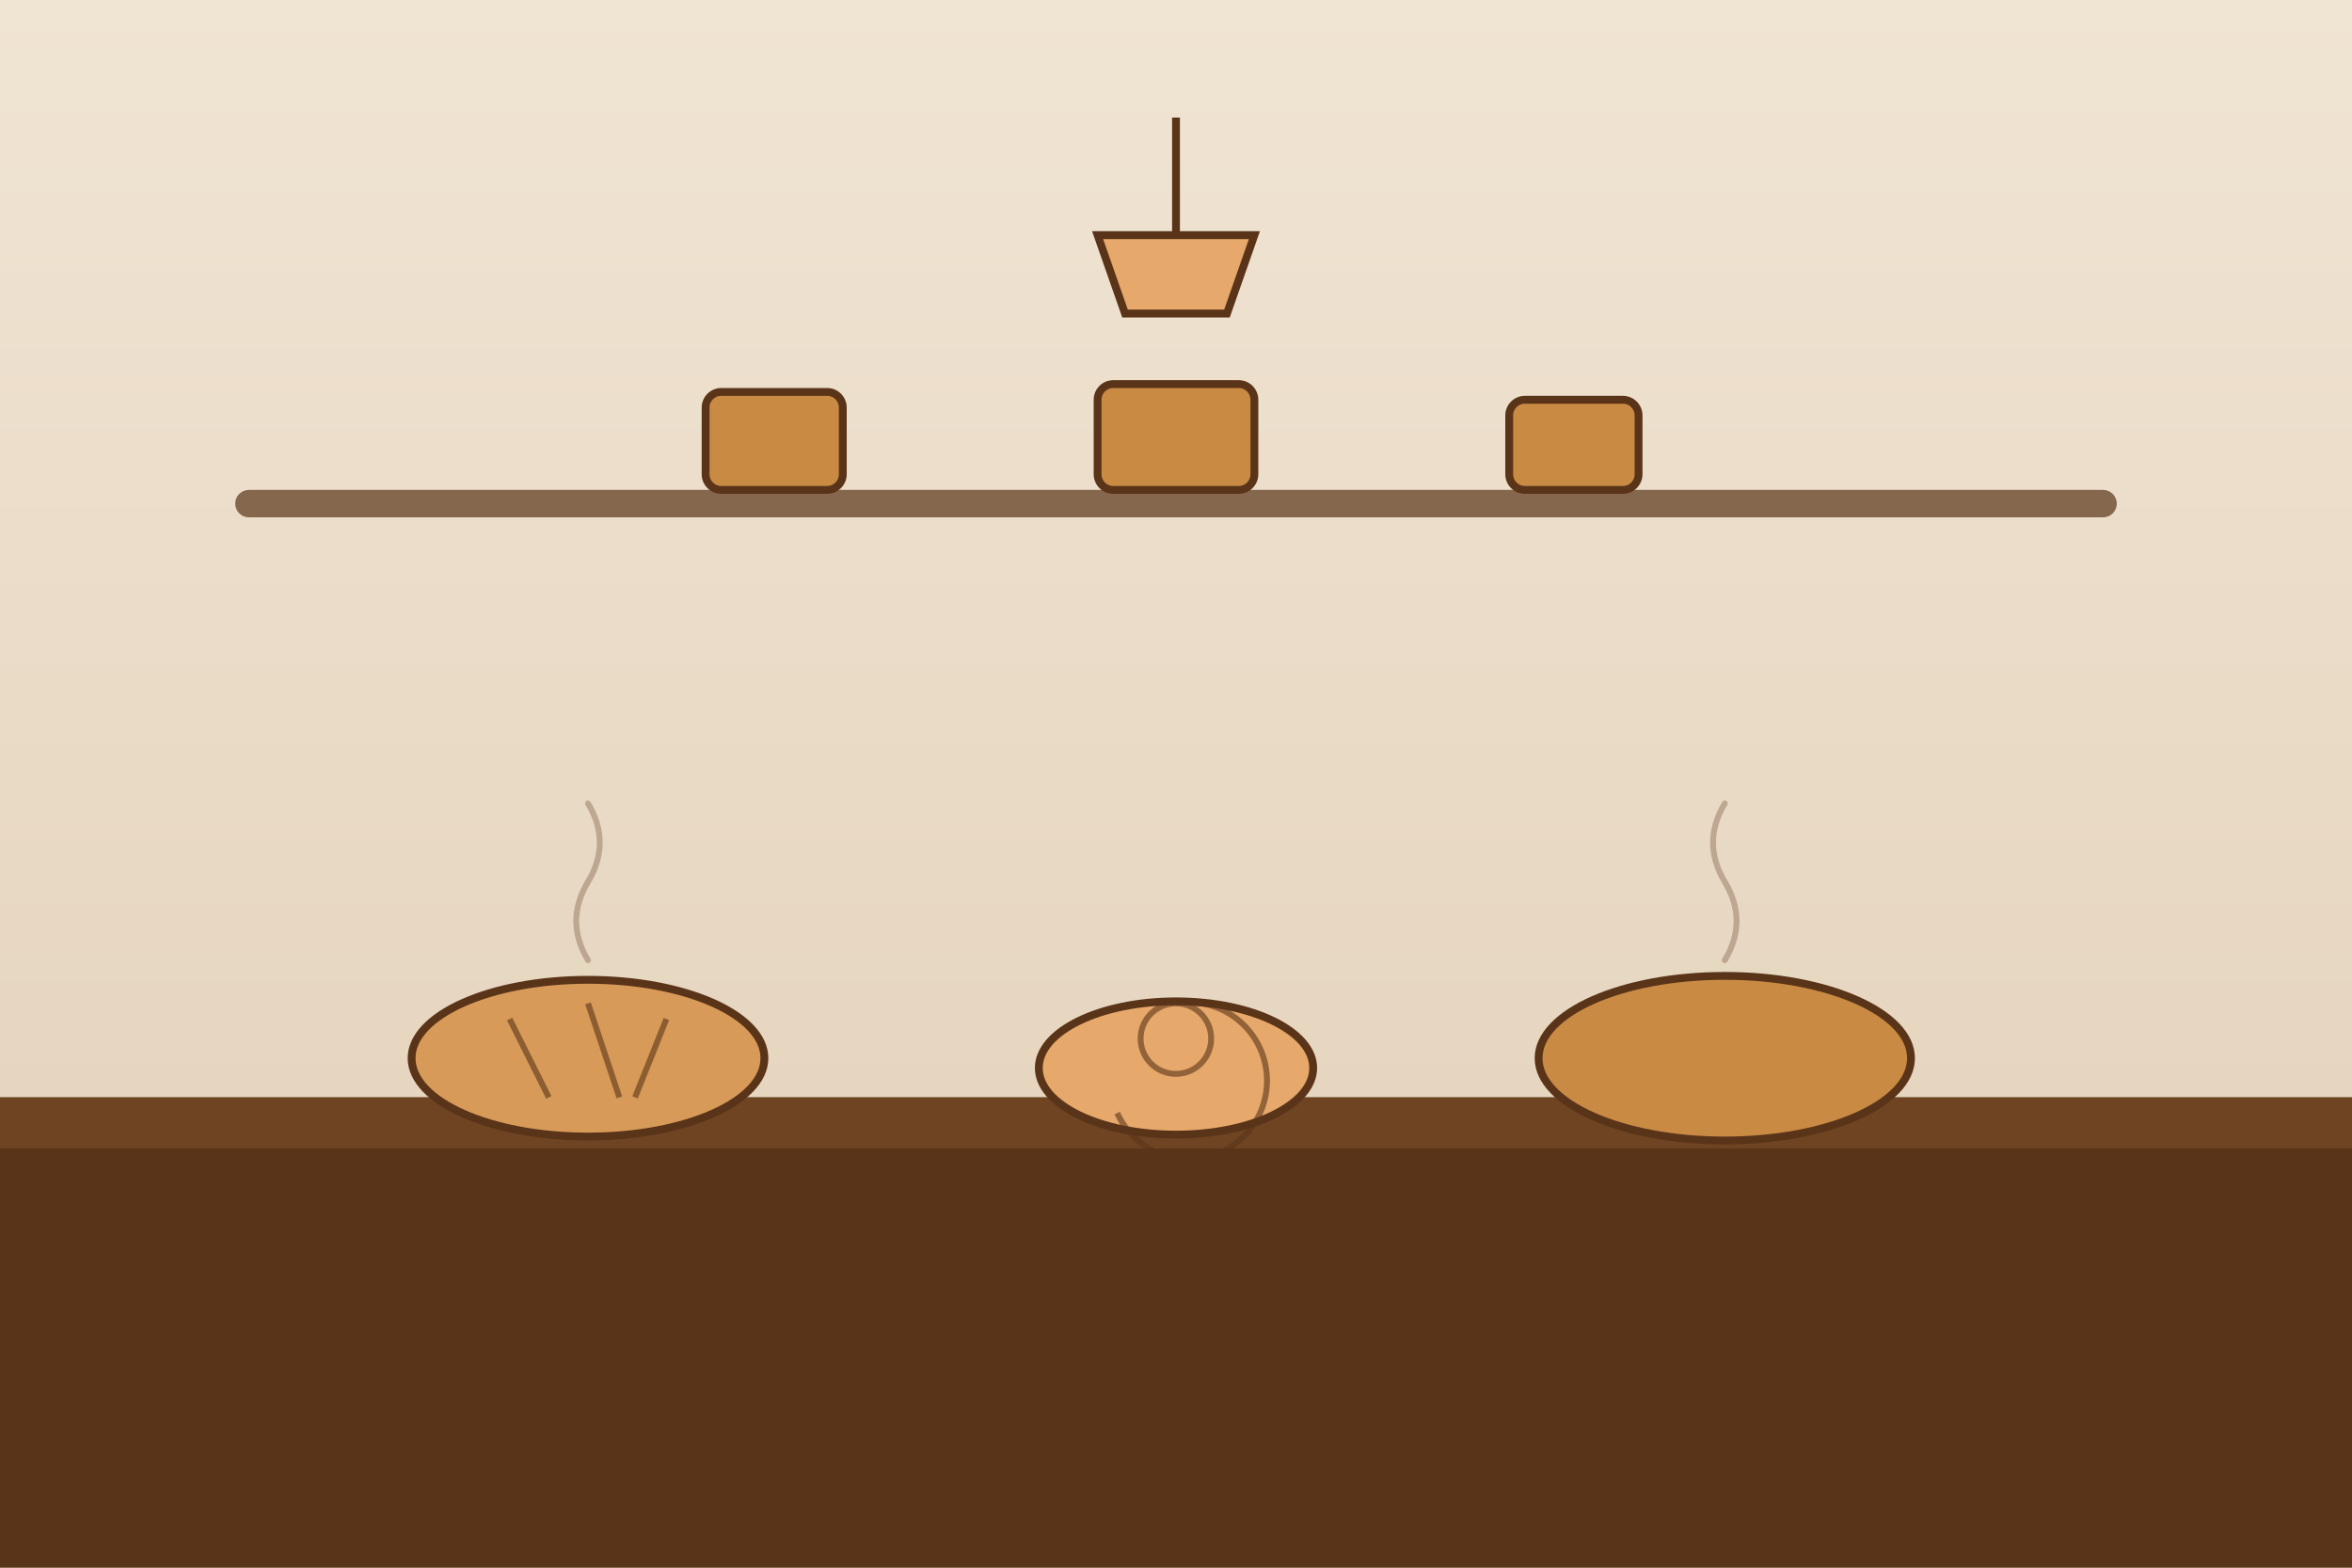
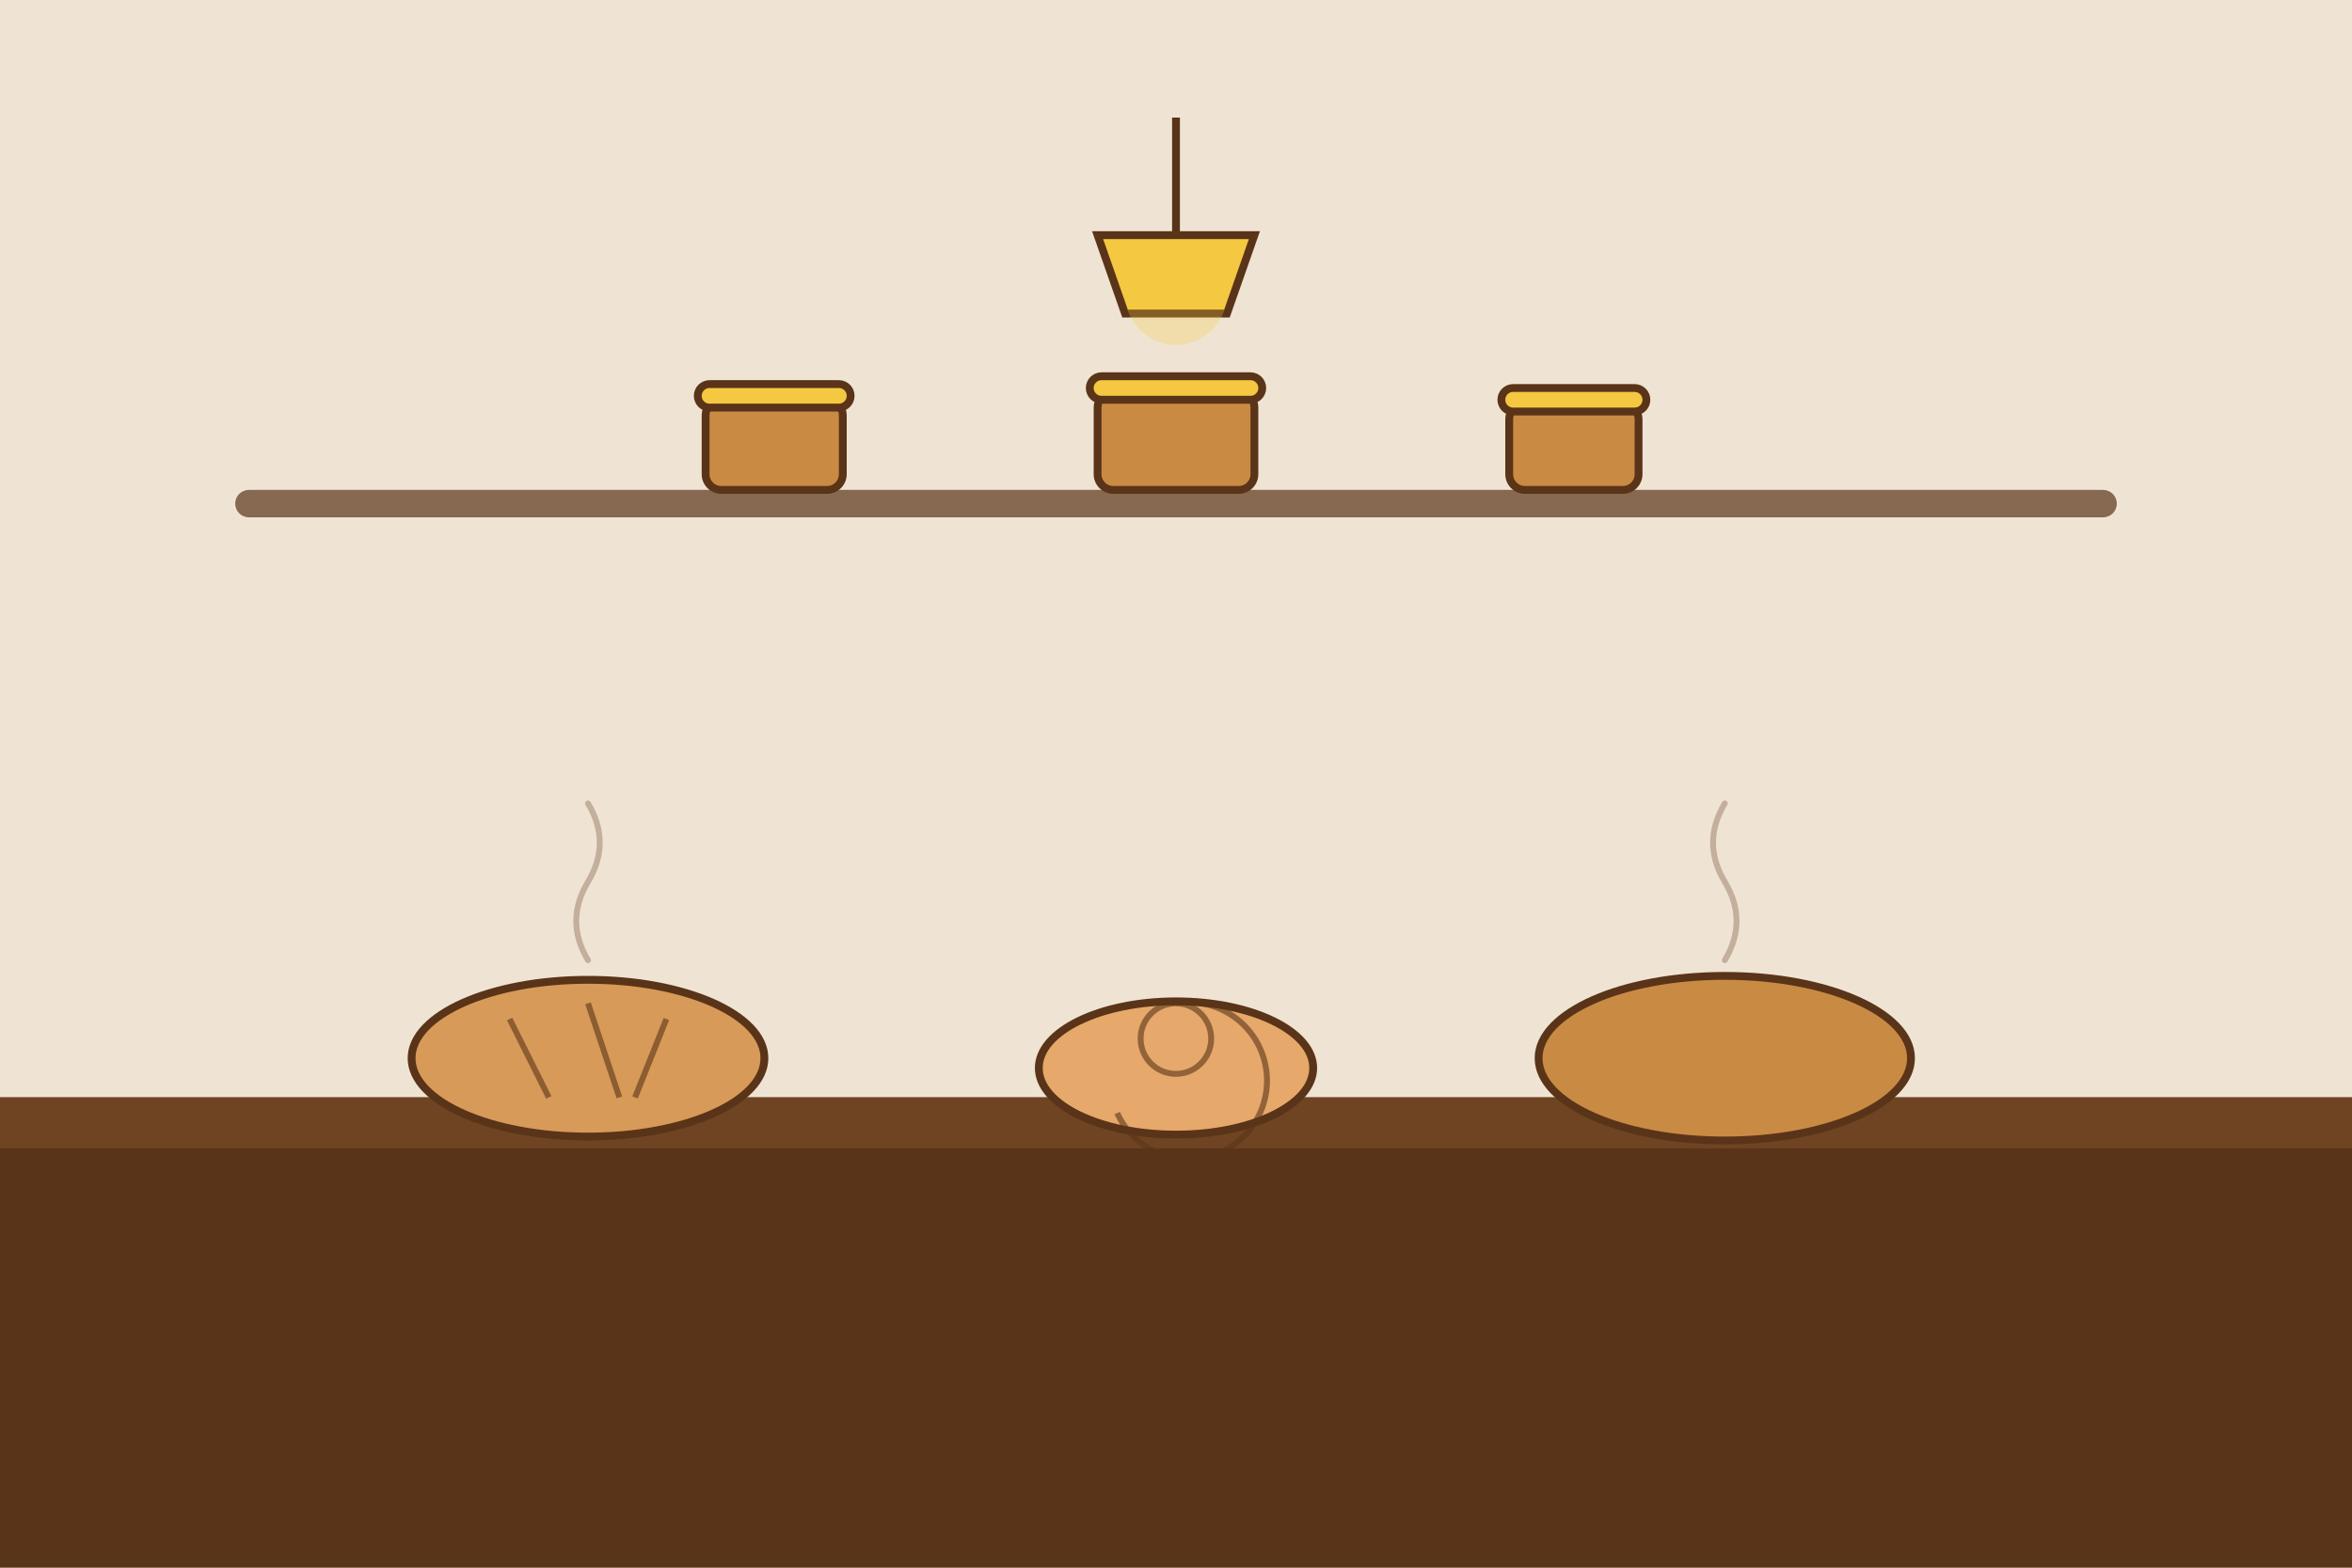
<svg xmlns="http://www.w3.org/2000/svg" viewBox="0 0 1200 800" preserveAspectRatio="xMidYMid slice" role="img" aria-label="Illustrasjon av et bakeri">
-   <defs>
-     <linearGradient id="wall" x1="0" y1="0" x2="0" y2="1">
-       <stop offset="0" stop-color="#f0e4d3" />
-       <stop offset="1" stop-color="#e2d0b8" />
-     </linearGradient>
-   </defs>
-   <rect width="1200" height="800" fill="url(#wall)" />
+   <rect width="1200" height="800" fill="#efe4d4" />
  <rect x="0" y="560" width="1200" height="240" fill="#5a3418" />
  <rect x="0" y="560" width="1200" height="26" fill="#6f4423" />
  <rect x="120" y="250" width="960" height="14" rx="7" fill="#5a3418" opacity="0.7" />
-   <g stroke="#5a3418" stroke-width="4" fill="#d79a58">
-     <ellipse cx="300" cy="540" rx="90" ry="40" />
+   <g stroke="#5a3418" stroke-width="4">
+     <ellipse cx="300" cy="540" rx="90" ry="40" fill="#d79a58" />
    <ellipse cx="600" cy="545" rx="70" ry="34" fill="#e6a86b" />
    <ellipse cx="880" cy="540" rx="95" ry="42" fill="#c98a44" />
  </g>
  <g fill="none" stroke="#5a3418" stroke-width="3" opacity="0.6">
    <path d="M260 520 l20 40 M300 512 l16 48 M340 520 l-16 40" />
    <path d="M600 512 a18 18 0 1 1 -0.1 0" />
    <path d="M600 512 a40 40 0 1 1 -30 56" />
  </g>
-   <g fill="#c98a44" stroke="#5a3418" stroke-width="4">
-     <rect x="360" y="200" width="70" height="50" rx="8" />
-     <rect x="560" y="196" width="80" height="54" rx="8" />
-     <rect x="770" y="204" width="66" height="46" rx="8" />
+   <g stroke="#5a3418" stroke-width="4">
+     <rect x="360" y="204" width="70" height="46" rx="8" fill="#c98a44" />
+     <rect x="356" y="196" width="78" height="12" rx="6" fill="#f5c842" />
+     <rect x="560" y="200" width="80" height="50" rx="8" fill="#c98a44" />
+     <rect x="556" y="192" width="88" height="12" rx="6" fill="#f5c842" />
+     <rect x="770" y="206" width="66" height="44" rx="8" fill="#c98a44" />
+     <rect x="766" y="198" width="74" height="12" rx="6" fill="#f5c842" />
  </g>
  <g stroke="#5a3418" stroke-width="4" fill="none">
    <path d="M600 60 V120" />
-     <path d="M560 120 h80 l-14 40 h-52 Z" fill="#e6a86b" />
+     <path d="M560 120 h80 l-14 40 h-52 Z" fill="#f5c842" />
  </g>
+   <circle cx="600" cy="150" r="26" fill="#f5c842" opacity="0.28" />
  <g fill="none" stroke="#5a3418" stroke-width="3" opacity="0.3" stroke-linecap="round">
    <path d="M300 490 q-12 -20 0 -40 q12 -20 0 -40" />
    <path d="M880 490 q12 -20 0 -40 q-12 -20 0 -40" />
  </g>
</svg>
